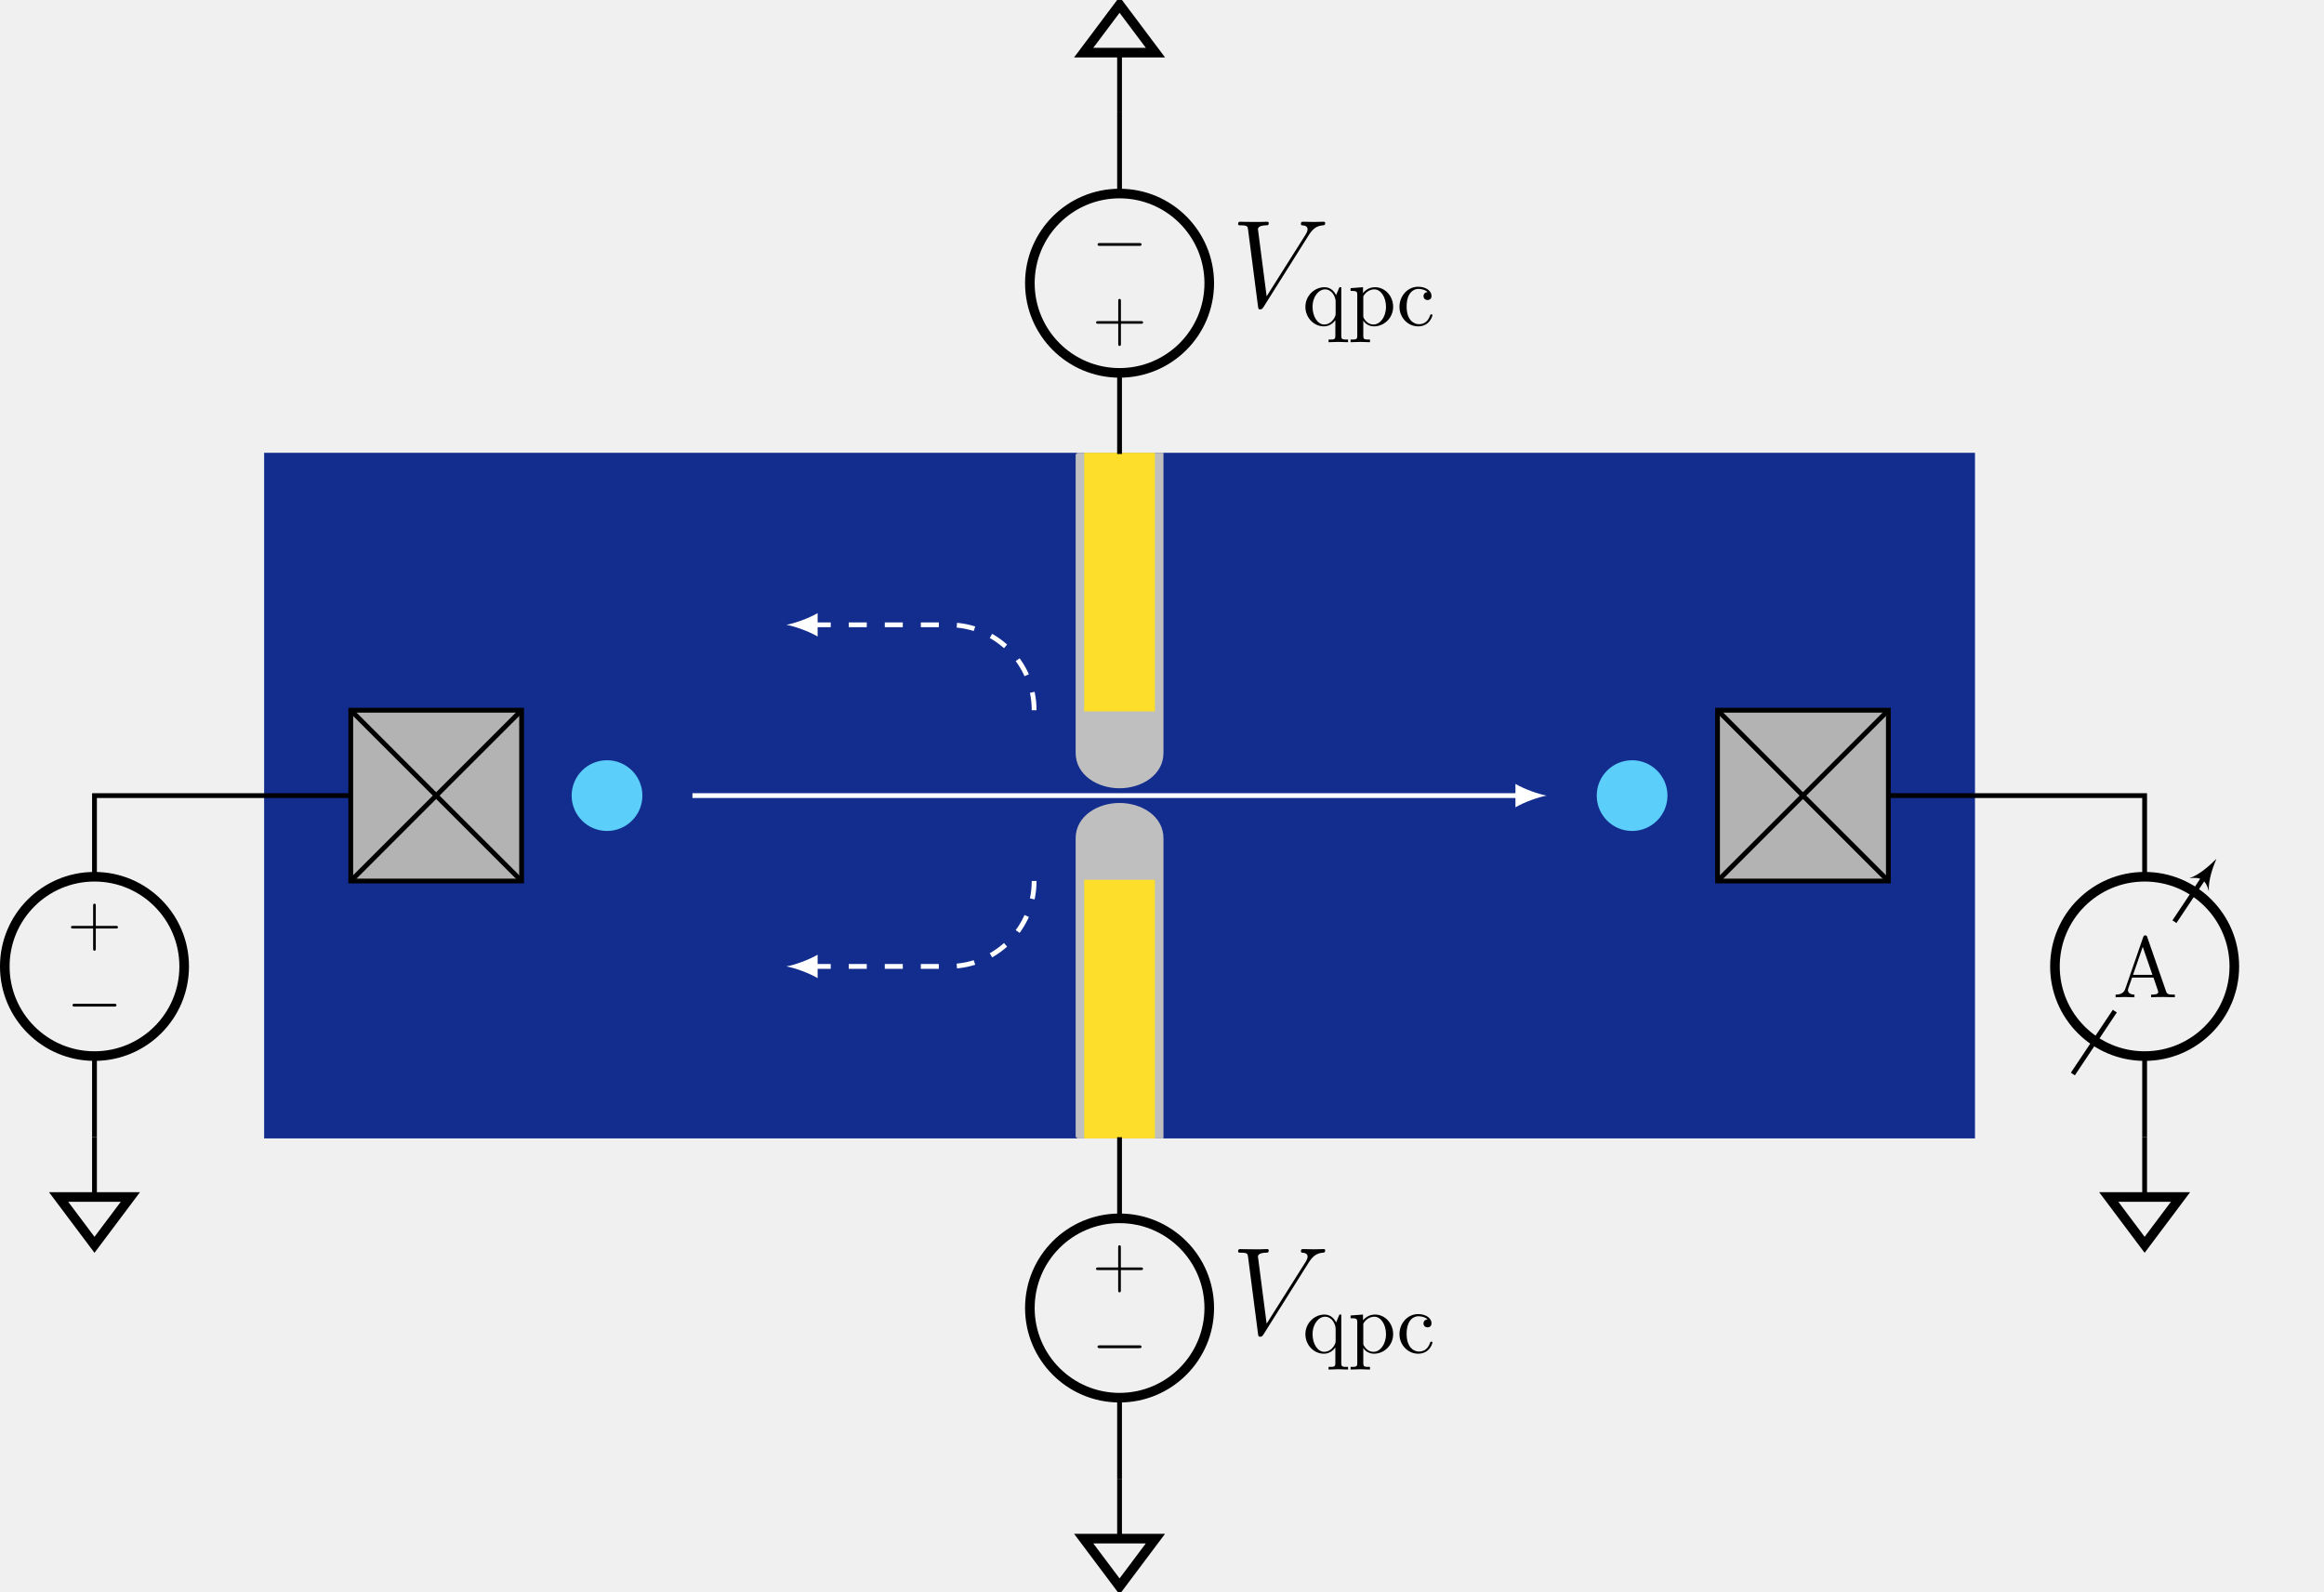
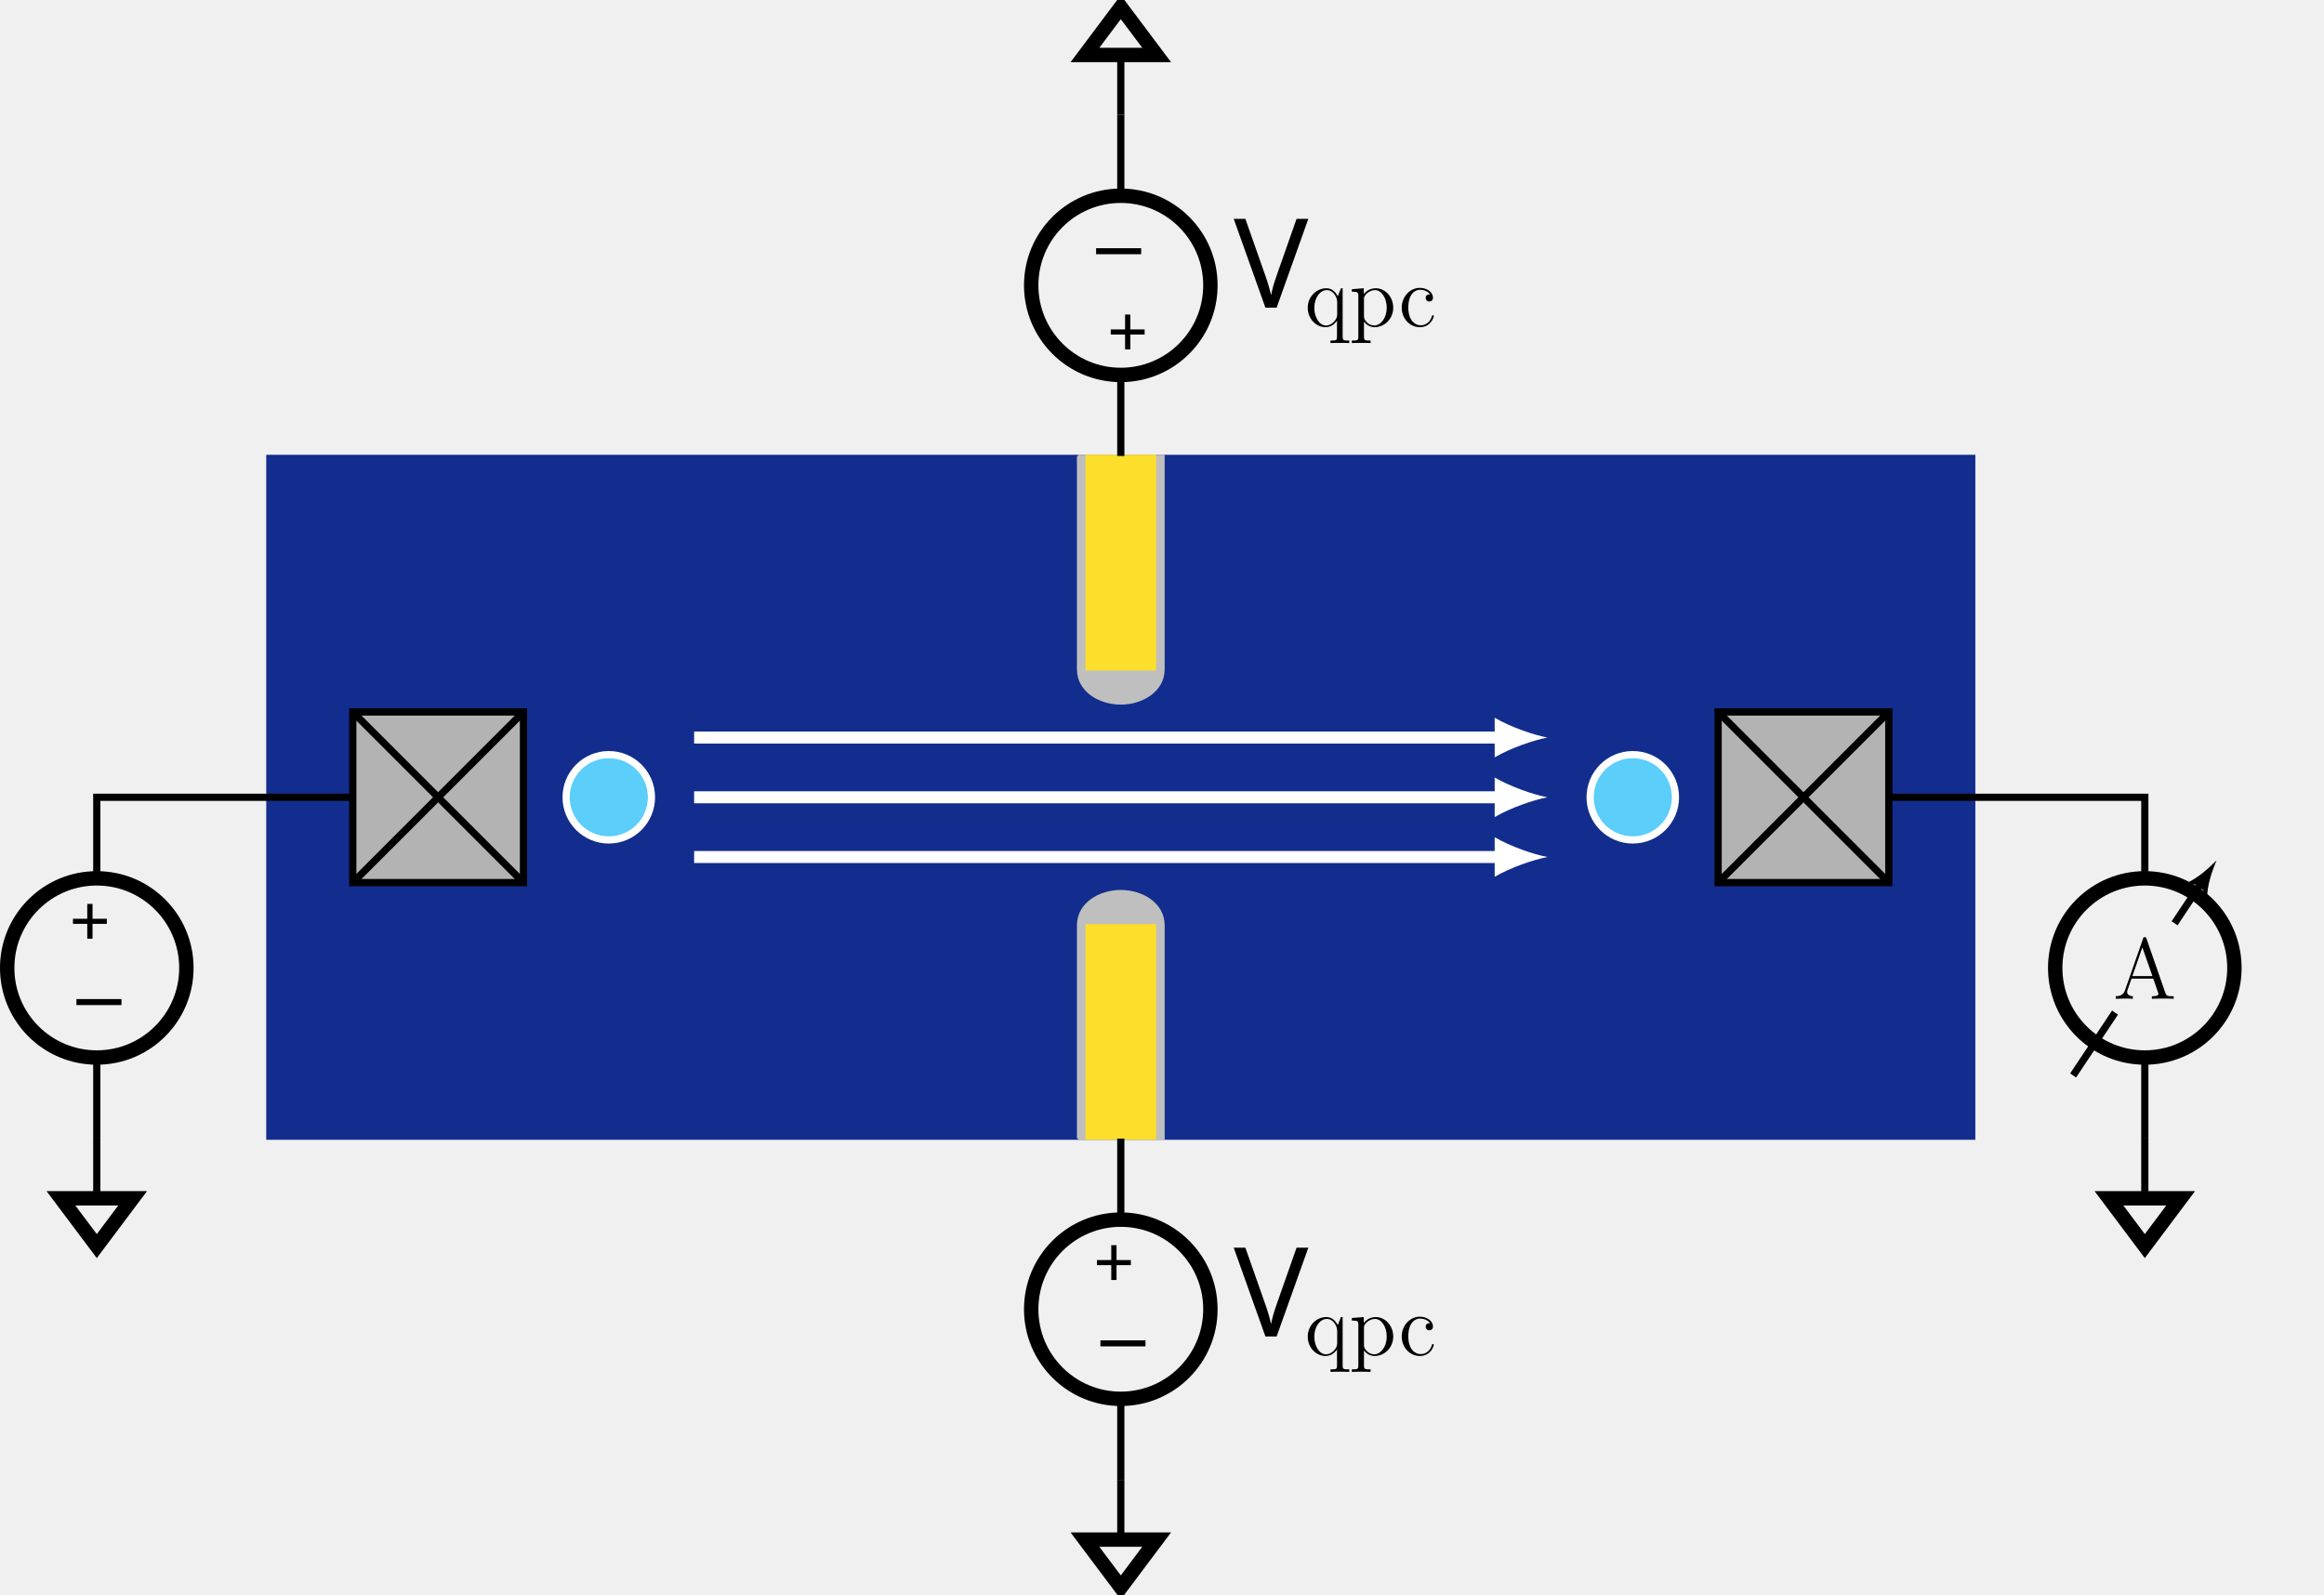
- <svg xmlns="http://www.w3.org/2000/svg" version="1.1" id="svg1" width="514.133" height="352.109" viewBox="0 0 514.133 352.109">
-   <defs id="defs1">
-     <clipPath clipPathUnits="userSpaceOnUse" id="clipPath19">
-       <path d="m 140.316,-58.111 h 59.529 V 1.418 H 140.316 Z m 29.764,38.694 c -4.932,0 -8.929,-3.998 -8.929,-8.929 0,-4.932 3.998,-8.929 8.929,-8.929 4.932,0 8.929,3.998 8.929,8.929 0,4.932 -3.998,8.929 -8.929,8.929 z" transform="translate(2.5000001e-6)" clip-rule="evenodd" id="path19" />
-     </clipPath>
-     <clipPath clipPathUnits="userSpaceOnUse" id="clipPath21">
-       <path d="m 140.316,-58.111 h 59.529 V 1.418 H 140.316 Z m 29.764,38.694 c -4.932,0 -8.929,-3.998 -8.929,-8.929 0,-4.932 3.998,-8.929 8.929,-8.929 4.932,0 8.929,3.998 8.929,8.929 0,4.932 -3.998,8.929 -8.929,8.929 z" transform="matrix(0.5547165,-0.8320898,0.8320898,0.5547165,-89.11548,157.2472)" clip-rule="evenodd" id="path21" />
+ <svg xmlns="http://www.w3.org/2000/svg" version="1.1" id="svg2" xml:space="preserve" width="514.665" height="353.172" viewBox="0 0 514.665 353.172">
+   <defs id="defs6">
+     <clipPath clipPathUnits="userSpaceOnUse" id="clipPath152">
+       <path d="m 140.316,-58.111 h 59.529 V 1.418 H 140.316 Z m 29.764,38.694 c -4.932,0 -8.929,-3.998 -8.929,-8.929 0,-4.932 3.998,-8.929 8.929,-8.929 4.932,0 8.929,3.998 8.929,8.929 0,4.932 -3.998,8.929 -8.929,8.929 z" clip-rule="evenodd" id="path150" />
    </clipPath>
  </defs>
-   <g id="g1">
-     <path id="path1" d="M -141.734,-56.694 V 56.694 H 141.734 V -56.694 Z" style="fill:#122d8d;fill-opacity:1;fill-rule:nonzero;stroke:#122d8d;stroke-width:0.399;stroke-linecap:butt;stroke-linejoin:miter;stroke-miterlimit:10;stroke-dasharray:none;stroke-opacity:1" transform="matrix(1.333333,0,0,-1.333333,247.6773,176.0547)" />
-     <path id="path2" d="M -127.561,-14.173 V 14.173 h 28.347 v -28.347 z" style="fill:#b3b3b3;fill-opacity:1;fill-rule:nonzero;stroke:#000000;stroke-width:0.797;stroke-linecap:butt;stroke-linejoin:miter;stroke-miterlimit:10;stroke-dasharray:none;stroke-opacity:1" transform="matrix(1.333333,0,0,-1.333333,247.6773,176.0547)" />
-     <path id="path3" d="M 127.561,-14.173 V 14.173 h -28.347 v -28.347 z" style="fill:#b3b3b3;fill-opacity:1;fill-rule:nonzero;stroke:#000000;stroke-width:0.797;stroke-linecap:butt;stroke-linejoin:miter;stroke-miterlimit:10;stroke-dasharray:none;stroke-opacity:1" transform="matrix(1.333333,0,0,-1.333333,247.6773,176.0547)" />
-     <path id="path4" d="m -127.561,-14.173 28.347,28.347 m -28.347,-1e-5 28.347,-28.347" style="fill:none;stroke:#000000;stroke-width:0.797;stroke-linecap:butt;stroke-linejoin:miter;stroke-miterlimit:10;stroke-dasharray:none;stroke-opacity:1" transform="matrix(1.333333,0,0,-1.333333,247.6773,176.0547)" />
-     <path id="path5" d="M 127.561,-14.173 99.214,14.173 m 28.347,-1e-5 -28.347,-28.347" style="fill:none;stroke:#000000;stroke-width:0.797;stroke-linecap:butt;stroke-linejoin:miter;stroke-miterlimit:10;stroke-dasharray:none;stroke-opacity:1" transform="matrix(1.333333,0,0,-1.333333,247.6773,176.0547)" />
-     <path id="path6" d="M -7.087,56.694 V 7.087 c 0,-3.551 3.536,-5.669 7.087,-5.669 3.551,0 7.087,2.118 7.087,5.669 V 56.694 H -7.087" style="fill:#bfbfbf;fill-opacity:1;fill-rule:nonzero;stroke:#bfbfbf;stroke-width:0.399;stroke-linecap:butt;stroke-linejoin:miter;stroke-miterlimit:10;stroke-dasharray:none;stroke-opacity:1" transform="matrix(1.333333,0,0,-1.333333,247.6773,176.0547)" />
-     <path id="path7" d="M -7.087,-56.694 V -7.087 c 0,3.551 3.536,5.669 7.087,5.669 3.551,0 7.087,-2.118 7.087,-5.669 V -56.694 H -7.087" style="fill:#bfbfbf;fill-opacity:1;fill-rule:nonzero;stroke:#bfbfbf;stroke-width:0.399;stroke-linecap:butt;stroke-linejoin:miter;stroke-miterlimit:10;stroke-dasharray:none;stroke-opacity:1" transform="matrix(1.333333,0,0,-1.333333,247.6773,176.0547)" />
-     <path id="path8" d="M -5.669,56.694 V 14.173 H 5.669 v 42.52 z" style="fill:#fdde2a;fill-opacity:1;fill-rule:nonzero;stroke:#fdde2a;stroke-width:0.399;stroke-linecap:butt;stroke-linejoin:miter;stroke-miterlimit:10;stroke-dasharray:none;stroke-opacity:1" transform="matrix(1.333333,0,0,-1.333333,247.6773,176.0547)" />
-     <path id="path9" d="M -5.669,-56.694 V -14.173 H 5.669 v -42.52 z" style="fill:#fdde2a;fill-opacity:1;fill-rule:nonzero;stroke:#fdde2a;stroke-width:0.399;stroke-linecap:butt;stroke-linejoin:miter;stroke-miterlimit:10;stroke-dasharray:none;stroke-opacity:1" transform="matrix(1.333333,0,0,-1.333333,247.6773,176.0547)" />
-     <path id="path10" d="m -127.561,0 h -42.52 l 1e-5,-13.465 m 0,-29.764 -1e-5,-13.465" style="fill:none;stroke:#000000;stroke-width:0.797;stroke-linecap:butt;stroke-linejoin:miter;stroke-miterlimit:10;stroke-dasharray:none;stroke-opacity:1" transform="matrix(1.333333,0,0,-1.333333,247.6773,176.0547)" />
-     <path id="path11" d="m -155.199,-28.347 c 0,8.219 -6.663,14.882 -14.882,14.882 -8.219,0 -14.882,-6.663 -14.882,-14.882 0,-8.219 6.663,-14.882 14.882,-14.882 8.219,0 14.882,6.663 14.882,14.882 z" style="fill:none;stroke:#000000;stroke-width:1.594;stroke-linecap:butt;stroke-linejoin:miter;stroke-miterlimit:10;stroke-dasharray:none;stroke-opacity:1" transform="matrix(1.333333,0,0,-1.333333,247.6773,176.0547)" />
-     <path id="path12" d="m 7.875,-2.754 c 0.211,0 0.422,0 0.422,-0.234 0,-0.234 -0.211,-0.234 -0.422,-0.234 h -6.469 c -0.199,0 -0.41,0 -0.41,0.234 0,0.234 0.211,0.234 0.41,0.234 z m 0,0" style="fill:#000000;fill-opacity:1;fill-rule:nonzero;stroke:none" aria-label="−" transform="matrix(1.333333,0,0,1.333333,14.70667,226.4107)" />
-     <path id="path13" d="m 4.769,-2.765 h 3.305 c 0.164,0 0.375,0 0.375,-0.211 0,-0.223 -0.199,-0.223 -0.375,-0.223 H 4.769 v -3.305 c 0,-0.164 0,-0.387 -0.211,-0.387 -0.234,0 -0.234,0.211 -0.234,0.387 v 3.305 H 1.031 c -0.176,0 -0.387,0 -0.387,0.211 0,0.223 0.199,0.223 0.387,0.223 h 3.293 v 3.305 c 0,0.164 0,0.387 0.223,0.387 0.223,0 0.223,-0.211 0.223,-0.387 z m 0,0" style="fill:#000000;fill-opacity:1;fill-rule:nonzero;stroke:none" aria-label="+" transform="matrix(1.333333,0,0,1.333333,14.836,209.148)" />
-     <path id="path14" d="m -170.081,-56.694 v -9.921" style="fill:none;stroke:#000000;stroke-width:0.797;stroke-linecap:butt;stroke-linejoin:miter;stroke-miterlimit:10;stroke-dasharray:none;stroke-opacity:1" transform="matrix(1.333333,0,0,-1.333333,247.6773,176.0547)" />
-     <path id="path15" d="m -176.034,-66.615 h 11.906 l -5.953,-7.937 z" style="fill:none;stroke:#000000;stroke-width:1.594;stroke-linecap:butt;stroke-linejoin:miter;stroke-miterlimit:10;stroke-dasharray:none;stroke-opacity:1" transform="matrix(1.333333,0,0,-1.333333,247.6773,176.0547)" />
-     <path id="path16" d="m 127.561,0 h 42.52 l -1e-5,-13.465 m 0,-29.764 1e-5,-13.465" style="fill:none;stroke:#000000;stroke-width:0.797;stroke-linecap:butt;stroke-linejoin:miter;stroke-miterlimit:10;stroke-dasharray:none;stroke-opacity:1" transform="matrix(1.333333,0,0,-1.333333,247.6773,176.0547)" />
-     <path id="path17" d="m 184.963,-28.347 c 0,8.219 -6.663,14.882 -14.882,14.882 -8.219,0 -14.882,-6.663 -14.882,-14.882 0,-8.219 6.663,-14.882 14.882,-14.882 8.219,0 14.882,6.663 14.882,14.882 z" style="fill:none;stroke:#000000;stroke-width:1.594;stroke-linecap:butt;stroke-linejoin:miter;stroke-miterlimit:10;stroke-dasharray:none;stroke-opacity:1" transform="matrix(1.333333,0,0,-1.333333,247.6773,176.0547)" />
-     <path id="path18" d="m 158.175,-46.205 22.087,33.131" style="fill:none;stroke:#000000;stroke-width:0.797;stroke-linecap:butt;stroke-linejoin:miter;stroke-miterlimit:10;stroke-dasharray:none;stroke-opacity:1" transform="matrix(1.333333,0,0,-1.333333,247.6773,176.0547)" clip-path="url(#clipPath19)" />
-     <path id="path20" d="m 3.108,0 c -1.295,0.259 -3.626,0.777 -5.181,1.943 1.295,-1.425 1.295,-2.461 0,-3.885 C -0.518,-0.777 1.813,-0.259 3.108,0 Z" style="fill:#000000;fill-opacity:1;fill-rule:evenodd;stroke:none" transform="matrix(0.73956,-1.10936,-1.10936,-0.73956,488.0273,193.4872)" clip-path="url(#clipPath21)" />
-     <text id="text21" xml:space="preserve" transform="matrix(1.333333,0,0,1.333333,467.428,220.6787)">
-       <tspan id="tspan21" style="font-variant:normal;font-weight:normal;font-size:14.346px;font-family:'Latin Modern Roman';writing-mode:lr-tb;fill:#000000;fill-opacity:1;fill-rule:nonzero;stroke:none" x="0" y="0">A</tspan>
-     </text>
-     <path id="path22" d="m 170.081,-56.694 v -9.921" style="fill:none;stroke:#000000;stroke-width:0.797;stroke-linecap:butt;stroke-linejoin:miter;stroke-miterlimit:10;stroke-dasharray:none;stroke-opacity:1" transform="matrix(1.333333,0,0,-1.333333,247.6773,176.0547)" />
-     <path id="path23" d="m 164.128,-66.615 h 11.906 l -5.953,-7.937 z" style="fill:none;stroke:#000000;stroke-width:1.594;stroke-linecap:butt;stroke-linejoin:miter;stroke-miterlimit:10;stroke-dasharray:none;stroke-opacity:1" transform="matrix(1.333333,0,0,-1.333333,247.6773,176.0547)" />
-     <path id="path24" d="M -70.867,0 H 66.205" style="fill:none;stroke:#ffffff;stroke-width:0.797;stroke-linecap:butt;stroke-linejoin:miter;stroke-miterlimit:10;stroke-dasharray:none;stroke-opacity:1" transform="matrix(1.333333,0,0,-1.333333,247.6773,176.0547)" />
-     <path id="path25" d="M 4.662,0 C 3.281,0.259 1.036,1.036 -0.518,1.943 V -1.943 C 1.036,-1.036 3.281,-0.259 4.662,0" style="fill:#ffffff;fill-opacity:1;fill-rule:nonzero;stroke:none" transform="matrix(1.333333,0,0,-1.333333,335.95,176.0547)" />
-     <path id="path26" d="m -79.371,0 c 0,3.131 -2.538,5.669 -5.669,5.669 -3.131,0 -5.669,-2.538 -5.669,-5.669 0,-3.131 2.538,-5.669 5.669,-5.669 3.131,0 5.669,2.538 5.669,5.669 z" style="fill:#5bcefa;fill-opacity:1;fill-rule:nonzero;stroke:#5bcefa;stroke-width:0.399;stroke-linecap:butt;stroke-linejoin:miter;stroke-miterlimit:10;stroke-dasharray:none;stroke-opacity:1" transform="matrix(1.333333,0,0,-1.333333,247.6773,176.0547)" />
-     <path id="path27" d="m 90.71,0 c 0,3.131 -2.538,5.669 -5.669,5.669 -3.131,0 -5.669,-2.538 -5.669,-5.669 0,-3.131 2.538,-5.669 5.669,-5.669 3.131,0 5.669,2.538 5.669,5.669 z" style="fill:#5bcefa;fill-opacity:1;fill-rule:nonzero;stroke:#5bcefa;stroke-width:0.399;stroke-linecap:butt;stroke-linejoin:miter;stroke-miterlimit:10;stroke-dasharray:none;stroke-opacity:1" transform="matrix(1.333333,0,0,-1.333333,247.6773,176.0547)" />
-     <path id="path28" d="m -14.173,14.173 c 0,7.848 -6.325,14.173 -14.173,14.173 H -50.614" style="fill:none;stroke:#ffffff;stroke-width:0.797;stroke-linecap:butt;stroke-linejoin:miter;stroke-miterlimit:10;stroke-dasharray:2.989, 2.989;stroke-dashoffset:0;stroke-opacity:1" transform="matrix(1.333333,0,0,-1.333333,247.6773,176.0547)" />
-     <path id="path29" d="M 4.662,0 C 3.281,0.259 1.036,1.036 -0.518,1.943 V -1.943 C 1.036,-1.036 3.281,-0.259 4.662,0" style="fill:#ffffff;fill-opacity:1;fill-rule:nonzero;stroke:none" transform="matrix(-1.333333,0,0,1.333333,180.1924,138.2589)" />
-     <path id="path30" d="m -14.173,-14.173 c 0,-7.848 -6.325,-14.173 -14.173,-14.173 H -50.614" style="fill:none;stroke:#ffffff;stroke-width:0.797;stroke-linecap:butt;stroke-linejoin:miter;stroke-miterlimit:10;stroke-dasharray:2.989, 2.989;stroke-dashoffset:0;stroke-opacity:1" transform="matrix(1.333333,0,0,-1.333333,247.6773,176.0547)" />
-     <path id="path31" d="M 4.662,0 C 3.281,0.259 1.036,1.036 -0.518,1.943 V -1.943 C 1.036,-1.036 3.281,-0.259 4.662,0" style="fill:#ffffff;fill-opacity:1;fill-rule:nonzero;stroke:none" transform="matrix(-1.333333,0,0,1.333333,180.1924,213.8504)" />
-     <path id="path32" d="m 0,56.694 v 13.465 m 0,29.764 v 13.465" style="fill:none;stroke:#000000;stroke-width:0.797;stroke-linecap:butt;stroke-linejoin:miter;stroke-miterlimit:10;stroke-dasharray:none;stroke-opacity:1" transform="matrix(1.333333,0,0,-1.333333,247.6773,176.0547)" />
-     <path id="path33" d="m 12.785,-11.812 c 0.703,-1.125 1.348,-1.617 2.402,-1.699 0.199,-0.023 0.375,-0.023 0.375,-0.387 0,-0.094 -0.047,-0.211 -0.234,-0.211 -0.375,0 -1.254,0.035 -1.629,0.035 -0.598,0 -1.219,-0.035 -1.805,-0.035 -0.164,0 -0.363,0 -0.363,0.387 0,0.188 0.188,0.211 0.27,0.211 0.762,0.059 0.844,0.434 0.844,0.68 0,0.316 -0.293,0.785 -0.305,0.809 L 5.847,-1.734 4.406,-12.867 c 0,-0.598 1.066,-0.645 1.301,-0.645 0.305,0 0.492,0 0.492,-0.387 0,-0.211 -0.223,-0.211 -0.293,-0.211 -0.352,0 -0.762,0.035 -1.113,0.035 H 3.632 c -1.5,0 -2.121,-0.035 -2.145,-0.035 -0.129,0 -0.375,0 -0.375,0.375 0,0.223 0.152,0.223 0.48,0.223 1.055,0 1.113,0.188 1.172,0.703 l 1.652,12.75 c 0.07,0.434 0.07,0.492 0.352,0.492 0.246,0 0.352,-0.059 0.562,-0.387 z m 0,0" style="fill:#000000;fill-opacity:1;fill-rule:nonzero;stroke:none" aria-label="V" transform="matrix(1.333333,0,0,1.333333,272.4187,67.87867)" />
-     <text id="text33" xml:space="preserve" transform="matrix(1.333333,0,0,1.333333,288.1453,72.012)">
-       <tspan id="tspan33" style="font-variant:normal;font-weight:normal;font-size:14.346px;font-family:'Latin Modern Roman';writing-mode:lr-tb;fill:#000000;fill-opacity:1;fill-rule:nonzero;stroke:none" x="0" y="0">qp</tspan>
-     </text>
-     <text id="text34" xml:space="preserve" transform="matrix(1.333333,0,0,1.333333,308.9569,72.012)">
-       <tspan id="tspan34" style="font-variant:normal;font-weight:normal;font-size:14.346px;font-family:'Latin Modern Roman';writing-mode:lr-tb;fill:#000000;fill-opacity:1;fill-rule:nonzero;stroke:none" x="0" y="0">c</tspan>
-     </text>
-     <path id="path34" d="m -14.882,85.04 c 0,-8.219 6.663,-14.882 14.882,-14.882 8.219,0 14.882,6.663 14.882,14.882 0,8.219 -6.663,14.882 -14.882,14.882 -8.219,0 -14.882,-6.663 -14.882,-14.882 z" style="fill:none;stroke:#000000;stroke-width:1.594;stroke-linecap:butt;stroke-linejoin:miter;stroke-miterlimit:10;stroke-dasharray:none;stroke-opacity:1" transform="matrix(1.333333,0,0,-1.333333,247.6773,176.0547)" />
-     <path id="path35" d="m 7.876,-2.755 c 0.211,0 0.422,0 0.422,-0.234 0,-0.234 -0.211,-0.234 -0.422,-0.234 H 1.407 c -0.199,0 -0.41,0 -0.41,0.234 0,0.234 0.211,0.234 0.41,0.234 z m 0,0" style="fill:#000000;fill-opacity:1;fill-rule:nonzero;stroke:none" aria-label="−" transform="matrix(-1.333333,0,0,-1.333333,253.876,50.108)" />
-     <path id="path36" d="m 4.77,-2.766 h 3.305 c 0.164,0 0.375,0 0.375,-0.211 0,-0.223 -0.199,-0.223 -0.375,-0.223 H 4.77 v -3.305 c 0,-0.164 0,-0.387 -0.211,-0.387 -0.234,0 -0.234,0.211 -0.234,0.387 v 3.305 H 1.032 c -0.176,0 -0.387,0 -0.387,0.211 0,0.223 0.199,0.223 0.387,0.223 h 3.293 v 3.305 c 0,0.164 0,0.387 0.223,0.387 0.223,0 0.223,-0.211 0.223,-0.387 z m 0,0" style="fill:#000000;fill-opacity:1;fill-rule:nonzero;stroke:none" aria-label="+" transform="matrix(-1.333333,0,0,-1.333333,253.7467,67.37067)" />
-     <path id="path37" d="m 0,113.387 v 9.921" style="fill:none;stroke:#000000;stroke-width:0.797;stroke-linecap:butt;stroke-linejoin:miter;stroke-miterlimit:10;stroke-dasharray:none;stroke-opacity:1" transform="matrix(1.333333,0,0,-1.333333,247.6773,176.0547)" />
-     <path id="path38" d="M 5.953,123.309 H -5.953 L 0,131.246 Z" style="fill:none;stroke:#000000;stroke-width:1.594;stroke-linecap:butt;stroke-linejoin:miter;stroke-miterlimit:10;stroke-dasharray:none;stroke-opacity:1" transform="matrix(1.333333,0,0,-1.333333,247.6773,176.0547)" />
-     <path id="path39" d="m 0,-56.694 v -13.465 m 0,-29.764 v -13.465" style="fill:none;stroke:#000000;stroke-width:0.797;stroke-linecap:butt;stroke-linejoin:miter;stroke-miterlimit:10;stroke-dasharray:none;stroke-opacity:1" transform="matrix(1.333333,0,0,-1.333333,247.6773,176.0547)" />
-     <path id="path40" d="m 12.785,-11.811 c 0.703,-1.125 1.348,-1.617 2.402,-1.699 0.199,-0.023 0.375,-0.023 0.375,-0.387 0,-0.094 -0.047,-0.211 -0.234,-0.211 -0.375,0 -1.254,0.035 -1.629,0.035 -0.598,0 -1.219,-0.035 -1.805,-0.035 -0.164,0 -0.363,0 -0.363,0.387 0,0.188 0.188,0.211 0.27,0.211 0.762,0.059 0.844,0.434 0.844,0.68 0,0.316 -0.293,0.785 -0.305,0.809 L 5.847,-1.733 4.406,-12.866 c 0,-0.598 1.066,-0.645 1.301,-0.645 0.305,0 0.492,0 0.492,-0.387 0,-0.211 -0.223,-0.211 -0.293,-0.211 -0.352,0 -0.762,0.035 -1.113,0.035 H 3.632 c -1.5,0 -2.121,-0.035 -2.145,-0.035 -0.129,0 -0.375,0 -0.375,0.375 0,0.223 0.152,0.223 0.48,0.223 1.055,0 1.113,0.188 1.172,0.703 l 1.652,12.75 c 0.07,0.434 0.07,0.492 0.352,0.492 0.246,0 0.352,-0.059 0.562,-0.387 z m 0,0" style="fill:#000000;fill-opacity:1;fill-rule:nonzero;stroke:none" aria-label="V" transform="matrix(1.333333,0,0,1.333333,272.4187,295.2133)" />
-     <text id="text40" xml:space="preserve" transform="matrix(1.333333,0,0,1.333333,288.1453,299.3453)">
-       <tspan id="tspan40" style="font-variant:normal;font-weight:normal;font-size:14.346px;font-family:'Latin Modern Roman';writing-mode:lr-tb;fill:#000000;fill-opacity:1;fill-rule:nonzero;stroke:none" x="0" y="0">qp</tspan>
-     </text>
-     <text id="text41" xml:space="preserve" transform="matrix(1.333333,0,0,1.333333,308.9569,299.3453)">
-       <tspan id="tspan41" style="font-variant:normal;font-weight:normal;font-size:14.346px;font-family:'Latin Modern Roman';writing-mode:lr-tb;fill:#000000;fill-opacity:1;fill-rule:nonzero;stroke:none" x="0" y="0">c</tspan>
-     </text>
-     <path id="path41" d="m 14.882,-85.04 c 0,8.219 -6.663,14.882 -14.882,14.882 -8.219,0 -14.882,-6.663 -14.882,-14.882 0,-8.219 6.663,-14.882 14.882,-14.882 8.219,0 14.882,6.663 14.882,14.882 z" style="fill:none;stroke:#000000;stroke-width:1.594;stroke-linecap:butt;stroke-linejoin:miter;stroke-miterlimit:10;stroke-dasharray:none;stroke-opacity:1" transform="matrix(1.333333,0,0,-1.333333,247.6773,176.0547)" />
-     <path id="path42" d="m 7.874,-2.755 c 0.211,0 0.422,0 0.422,-0.234 0,-0.234 -0.211,-0.234 -0.422,-0.234 h -6.469 c -0.199,0 -0.41,0 -0.41,0.234 0,0.234 0.211,0.234 0.41,0.234 z m 0,0" style="fill:#000000;fill-opacity:1;fill-rule:nonzero;stroke:none" aria-label="−" transform="matrix(1.333333,0,0,1.333333,241.4773,302.0013)" />
-     <path id="path43" d="m 4.769,-2.766 h 3.305 c 0.164,0 0.375,0 0.375,-0.211 0,-0.223 -0.199,-0.223 -0.375,-0.223 H 4.769 v -3.305 c 0,-0.164 0,-0.387 -0.211,-0.387 -0.234,0 -0.234,0.211 -0.234,0.387 v 3.305 H 1.03 c -0.176,0 -0.387,0 -0.387,0.211 0,0.223 0.199,0.223 0.387,0.223 h 3.293 v 3.305 c 0,0.164 0,0.387 0.223,0.387 0.223,0 0.223,-0.211 0.223,-0.387 z m 0,0" style="fill:#000000;fill-opacity:1;fill-rule:nonzero;stroke:none" aria-label="+" transform="matrix(1.333333,0,0,1.333333,241.6067,284.7387)" />
-     <path id="path44" d="m 0,-113.387 v -9.921" style="fill:none;stroke:#000000;stroke-width:0.797;stroke-linecap:butt;stroke-linejoin:miter;stroke-miterlimit:10;stroke-dasharray:none;stroke-opacity:1" transform="matrix(1.333333,0,0,-1.333333,247.6773,176.0547)" />
-     <path id="path45" d="M -5.953,-123.309 H 5.953 L 0,-131.246 Z" style="fill:none;stroke:#000000;stroke-width:1.594;stroke-linecap:butt;stroke-linejoin:miter;stroke-miterlimit:10;stroke-dasharray:none;stroke-opacity:1" transform="matrix(1.333333,0,0,-1.333333,247.6773,176.0547)" />
+   <g id="g8" transform="matrix(1.333333,0,0,-1.333333,0,353.172)">
+     <g id="g10" transform="translate(186.156,132.44)">
+       <g id="g12">
+         <g id="g14">
+           <g id="g16">
+             <path d="M -141.734,-56.694 V 56.694 H 141.734 V -56.694 Z" style="fill:#122d8d;fill-opacity:1;fill-rule:nonzero;stroke:#122d8d;stroke-width:0.399;stroke-linecap:butt;stroke-linejoin:miter;stroke-miterlimit:10;stroke-dasharray:none;stroke-opacity:1" id="path18" />
+           </g>
+           <g id="g20">
+             <path d="M -127.561,-14.173 V 14.173 h 28.347 v -28.347 z" style="fill:#b3b3b3;fill-opacity:1;fill-rule:nonzero;stroke:#000000;stroke-width:1.196;stroke-linecap:butt;stroke-linejoin:miter;stroke-miterlimit:10;stroke-dasharray:none;stroke-opacity:1" id="path22" />
+           </g>
+           <g id="g24">
+             <path d="M 127.561,-14.173 V 14.173 h -28.347 v -28.347 z" style="fill:#b3b3b3;fill-opacity:1;fill-rule:nonzero;stroke:#000000;stroke-width:1.196;stroke-linecap:butt;stroke-linejoin:miter;stroke-miterlimit:10;stroke-dasharray:none;stroke-opacity:1" id="path26" />
+           </g>
+           <g id="g28">
+             <path d="m -127.561,-14.173 28.347,28.347 m -28.347,-1e-5 28.347,-28.347" style="fill:none;stroke:#000000;stroke-width:1.196;stroke-linecap:butt;stroke-linejoin:miter;stroke-miterlimit:10;stroke-dasharray:none;stroke-opacity:1" id="path30" />
+           </g>
+           <g id="g32">
+             <path d="M 127.561,-14.173 99.214,14.173 m 28.347,-1e-5 -28.347,-28.347" style="fill:none;stroke:#000000;stroke-width:1.196;stroke-linecap:butt;stroke-linejoin:miter;stroke-miterlimit:10;stroke-dasharray:none;stroke-opacity:1" id="path34" />
+           </g>
+           <g id="g36">
+             <path d="m -7.087,56.694 v -35.434 c 0,-3.551 3.536,-5.669 7.087,-5.669 3.551,0 7.087,2.118 7.087,5.669 v 35.434 H -7.087" style="fill:#bfbfbf;fill-opacity:1;fill-rule:nonzero;stroke:#bfbfbf;stroke-width:0.399;stroke-linecap:butt;stroke-linejoin:miter;stroke-miterlimit:10;stroke-dasharray:none;stroke-opacity:1" id="path38" />
+           </g>
+           <g id="g40">
+             <path d="m -7.087,-56.694 v 35.434 c 0,3.551 3.536,5.669 7.087,5.669 3.551,0 7.087,-2.118 7.087,-5.669 v -35.434 H -7.087" style="fill:#bfbfbf;fill-opacity:1;fill-rule:nonzero;stroke:#bfbfbf;stroke-width:0.399;stroke-linecap:butt;stroke-linejoin:miter;stroke-miterlimit:10;stroke-dasharray:none;stroke-opacity:1" id="path42" />
+           </g>
+           <g id="g44">
+             <path d="M -5.669,56.694 V 21.26 H 5.669 v 35.434 z" style="fill:#fdde2a;fill-opacity:1;fill-rule:nonzero;stroke:#fdde2a;stroke-width:0.399;stroke-linecap:butt;stroke-linejoin:miter;stroke-miterlimit:10;stroke-dasharray:none;stroke-opacity:1" id="path46" />
+           </g>
+           <g id="g48">
+             <path d="m -5.669,-56.694 v 35.434 H 5.669 v -35.434 z" style="fill:#fdde2a;fill-opacity:1;fill-rule:nonzero;stroke:#fdde2a;stroke-width:0.399;stroke-linecap:butt;stroke-linejoin:miter;stroke-miterlimit:10;stroke-dasharray:none;stroke-opacity:1" id="path50" />
+           </g>
+           <g id="g52">
+             <path d="m -127.561,0 h -42.52 l 1e-5,-13.465 m 0,-29.764 -1e-5,-13.465" style="fill:none;stroke:#000000;stroke-width:1.196;stroke-linecap:butt;stroke-linejoin:miter;stroke-miterlimit:10;stroke-dasharray:none;stroke-opacity:1" id="path54" />
+             <g id="g56" />
+             <g id="g58" />
+             <g id="g60">
+               <path d="m -155.199,-28.347 c 0,8.219 -6.663,14.882 -14.882,14.882 -8.219,0 -14.882,-6.663 -14.882,-14.882 0,-8.219 6.663,-14.882 14.882,-14.882 8.219,0 14.882,6.663 14.882,14.882 z" style="fill:none;stroke:#000000;stroke-width:2.391;stroke-linecap:butt;stroke-linejoin:miter;stroke-miterlimit:10;stroke-dasharray:none;stroke-opacity:1" id="path62" />
+               <g id="g64" transform="translate(-174.728,-37.768)">
+                 <g id="g66" transform="translate(-11.428,-94.672)">
+                   <text transform="matrix(1,0,0,-1,11.428,94.672)" style="font-variant:normal;font-weight:normal;font-size:11.955px;font-family:CMSY10;-inkscape-font-specification:CMSY10;writing-mode:lr-tb;fill:#000000;fill-opacity:1;fill-rule:nonzero;stroke:none" id="text70">
+                     <tspan x="0" y="0" id="tspan68">−</tspan>
+                   </text>
+                   <g id="g72" transform="translate(11.428,94.672)" />
+                 </g>
+                 <g id="g74" transform="translate(174.728,37.768)" />
+               </g>
+               <g id="g76" transform="translate(-174.631,-24.82)">
+                 <g id="g78" transform="translate(-11.525,-107.62)">
+                   <text transform="matrix(1,0,0,-1,11.525,107.62)" style="font-variant:normal;font-weight:normal;font-size:11.955px;font-family:CMR12;-inkscape-font-specification:CMR12;writing-mode:lr-tb;fill:#000000;fill-opacity:1;fill-rule:nonzero;stroke:none" id="text82">
+                     <tspan x="0" y="0" id="tspan80">+</tspan>
+                   </text>
+                   <g id="g84" transform="translate(11.525,107.62)" />
+                 </g>
+                 <g id="g86" transform="translate(174.631,24.82)" />
+               </g>
+               <g id="g88" transform="rotate(-90,-99.213,70.866)">
+                 <g id="g90" />
+                 <g id="g92" transform="translate(170.079,28.347)" />
+               </g>
+             </g>
+             <g id="g94" />
+             <g id="g96" />
+             <g id="g98" />
+             <g id="g100" />
+             <g id="g102" />
+             <g id="g104" />
+             <g id="g106" />
+             <g id="g108" />
+             <g id="g110" />
+             <g id="g112" />
+             <g id="g114" />
+             <g id="g116">
+               <g id="g118" transform="translate(-170.079,-56.693)">
+                 <g id="g120" />
+                 <g id="g122" transform="translate(170.079,56.693)" />
+               </g>
+               <g id="g124">
+                 <g id="g126">
+                   <path d="m -170.081,-56.694 v -9.921" style="fill:none;stroke:#000000;stroke-width:1.196;stroke-linecap:butt;stroke-linejoin:miter;stroke-miterlimit:10;stroke-dasharray:none;stroke-opacity:1" id="path128" />
+                   <path d="m -176.034,-66.615 h 11.906 l -5.953,-7.937 z" style="fill:none;stroke:#000000;stroke-width:2.391;stroke-linecap:butt;stroke-linejoin:miter;stroke-miterlimit:10;stroke-dasharray:none;stroke-opacity:1" id="path130" />
+                 </g>
+               </g>
+             </g>
+           </g>
+           <g id="g132">
+             <path d="m 127.561,0 h 42.52 l -1e-5,-13.465 m 0,-29.764 1e-5,-13.465" style="fill:none;stroke:#000000;stroke-width:1.196;stroke-linecap:butt;stroke-linejoin:miter;stroke-miterlimit:10;stroke-dasharray:none;stroke-opacity:1" id="path134" />
+             <g id="g136" />
+             <g id="g138" />
+             <g id="g140">
+               <path d="m 184.963,-28.347 c 0,8.219 -6.663,14.882 -14.882,14.882 -8.219,0 -14.882,-6.663 -14.882,-14.882 0,-8.219 6.663,-14.882 14.882,-14.882 8.219,0 14.882,6.663 14.882,14.882 z" style="fill:none;stroke:#000000;stroke-width:2.391;stroke-linecap:butt;stroke-linejoin:miter;stroke-miterlimit:10;stroke-dasharray:none;stroke-opacity:1" id="path142" />
+               <g id="g144">
+                 <g id="g146">
+                   <g id="g148" clip-path="url(#clipPath152)">
+                     <path d="M 158.175,-46.205 179.865,-13.671" style="fill:none;stroke:#000000;stroke-width:1.196;stroke-linecap:butt;stroke-linejoin:miter;stroke-miterlimit:10;stroke-dasharray:none;stroke-opacity:1" id="path154" />
+                     <g id="g156" transform="matrix(0.55467,0.83202,-0.83202,0.55467,179.8646,-13.67131)">
+                       <g id="g158">
+                         <path d="m 3.826,0 c -1.594,0.319 -4.463,0.956 -6.376,2.391 1.594,-1.753 1.594,-3.029 0,-4.782 C -0.638,-0.956 2.232,-0.319 3.826,0 Z" style="fill:#000000;fill-opacity:1;fill-rule:evenodd;stroke:none" id="path160" />
+                       </g>
+                     </g>
+                   </g>
+                 </g>
+                 <g id="g162" transform="translate(164.814,-33.469)">
+                   <g id="g164" transform="translate(-350.97,-98.971)">
+                     <text transform="matrix(1,0,0,-1,350.97,98.971)" style="font-variant:normal;font-weight:normal;font-size:14.346px;font-family:LMRoman12;-inkscape-font-specification:LMRoman12-Regular;writing-mode:lr-tb;fill:#000000;fill-opacity:1;fill-rule:nonzero;stroke:none" id="text168">
+                       <tspan x="0" y="0" id="tspan166">A</tspan>
+                     </text>
+                     <g id="g170" transform="translate(350.97,98.971)" />
+                   </g>
+                   <g id="g172" transform="translate(-164.814,33.469)" />
+                 </g>
+               </g>
+               <g id="g174" transform="rotate(-90,70.866,-99.213)">
+                 <g id="g176" />
+                 <g id="g178" transform="translate(-170.079,28.347)" />
+               </g>
+             </g>
+             <g id="g180" />
+             <g id="g182" />
+             <g id="g184">
+               <g id="g186" transform="translate(170.079,-56.693)">
+                 <g id="g188" />
+                 <g id="g190" transform="translate(-170.079,56.693)" />
+               </g>
+               <g id="g192">
+                 <g id="g194">
+                   <path d="m 170.081,-56.694 v -9.921" style="fill:none;stroke:#000000;stroke-width:1.196;stroke-linecap:butt;stroke-linejoin:miter;stroke-miterlimit:10;stroke-dasharray:none;stroke-opacity:1" id="path196" />
+                   <path d="m 164.128,-66.615 h 11.906 l -5.953,-7.937 z" style="fill:none;stroke:#000000;stroke-width:2.391;stroke-linecap:butt;stroke-linejoin:miter;stroke-miterlimit:10;stroke-dasharray:none;stroke-opacity:1" id="path198" />
+                 </g>
+               </g>
+             </g>
+           </g>
+           <g id="g200">
+             <path d="M -70.867,9.922 H 62.976" style="fill:none;stroke:#ffffff;stroke-width:1.993;stroke-linecap:butt;stroke-linejoin:miter;stroke-miterlimit:10;stroke-dasharray:none;stroke-opacity:1" id="path202" />
+             <g id="g204" transform="translate(62.97647,9.92155)">
+               <g id="g206">
+                 <path d="M 7.891,0 C 5.553,0.438 1.753,1.753 -0.877,3.288 V -3.288 C 1.753,-1.753 5.553,-0.438 7.891,0" style="fill:#ffffff;fill-opacity:1;fill-rule:nonzero;stroke:none" id="path208" />
+               </g>
+             </g>
+           </g>
+           <g id="g210">
+             <path d="M -70.867,-9.922 H 62.976" style="fill:none;stroke:#ffffff;stroke-width:1.993;stroke-linecap:butt;stroke-linejoin:miter;stroke-miterlimit:10;stroke-dasharray:none;stroke-opacity:1" id="path212" />
+             <g id="g214" transform="translate(62.97647,-9.92155)">
+               <g id="g216">
+                 <path d="M 7.891,0 C 5.553,0.438 1.753,1.753 -0.877,3.288 V -3.288 C 1.753,-1.753 5.553,-0.438 7.891,0" style="fill:#ffffff;fill-opacity:1;fill-rule:nonzero;stroke:none" id="path218" />
+               </g>
+             </g>
+           </g>
+           <g id="g220">
+             <path d="M -70.867,0 H 62.976" style="fill:none;stroke:#ffffff;stroke-width:1.993;stroke-linecap:butt;stroke-linejoin:miter;stroke-miterlimit:10;stroke-dasharray:none;stroke-opacity:1" id="path222" />
+             <g id="g224" transform="translate(62.97647)">
+               <g id="g226">
+                 <path d="M 7.891,0 C 5.553,0.438 1.753,1.753 -0.877,3.288 V -3.288 C 1.753,-1.753 5.553,-0.438 7.891,0" style="fill:#ffffff;fill-opacity:1;fill-rule:nonzero;stroke:none" id="path228" />
+               </g>
+             </g>
+           </g>
+           <g id="g230">
+             <path d="m -77.954,0 c 0,3.914 -3.173,7.087 -7.087,7.087 -3.914,0 -7.087,-3.173 -7.087,-7.087 0,-3.914 3.173,-7.087 7.087,-7.087 3.914,0 7.087,3.173 7.087,7.087 z" style="fill:#5bcefa;fill-opacity:1;fill-rule:nonzero;stroke:#ffffff;stroke-width:1.196;stroke-linecap:butt;stroke-linejoin:miter;stroke-miterlimit:10;stroke-dasharray:none;stroke-opacity:1" id="path232" />
+           </g>
+           <g id="g234">
+             <path d="m 92.127,0 c 0,3.914 -3.173,7.087 -7.087,7.087 -3.914,0 -7.087,-3.173 -7.087,-7.087 0,-3.914 3.173,-7.087 7.087,-7.087 3.914,0 7.087,3.173 7.087,7.087 z" style="fill:#5bcefa;fill-opacity:1;fill-rule:nonzero;stroke:#ffffff;stroke-width:1.196;stroke-linecap:butt;stroke-linejoin:miter;stroke-miterlimit:10;stroke-dasharray:none;stroke-opacity:1" id="path236" />
+           </g>
+           <g id="g238">
+             <path d="m 0,56.694 v 13.465 m 0,29.764 v 13.465" style="fill:none;stroke:#000000;stroke-width:1.196;stroke-linecap:butt;stroke-linejoin:miter;stroke-miterlimit:10;stroke-dasharray:none;stroke-opacity:1" id="path240" />
+             <g id="g242">
+               <g id="g244" transform="translate(18.756,81.331)">
+                 <g id="g246">
+                   <g id="g248" transform="translate(-204.912,-213.771)">
+                     <text transform="matrix(1,0,0,-1,204.912,213.771)" style="font-variant:normal;font-weight:normal;font-size:20.663px;font-family:CMMI12;-inkscape-font-specification:CMMI12;writing-mode:lr-tb;fill:#000000;fill-opacity:1;fill-rule:nonzero;stroke:none" id="text252">
+                       <tspan x="0" y="0" id="tspan250">V</tspan>
+                     </text>
+                     <text transform="matrix(1,0,0,-1,216.706,210.671)" style="font-variant:normal;font-weight:normal;font-size:14.346px;font-family:LMRoman12;-inkscape-font-specification:LMRoman12-Regular;writing-mode:lr-tb;fill:#000000;fill-opacity:1;fill-rule:nonzero;stroke:none" id="text256">
+                       <tspan x="0 7.417 15.609" y="0" id="tspan254">qpc</tspan>
+                     </text>
+                     <g id="g258" transform="translate(204.912,213.771)" />
+                   </g>
+                 </g>
+                 <g id="g260" transform="translate(-18.756,-81.331)" />
+               </g>
+             </g>
+             <g id="g262" />
+             <g id="g264" />
+             <g id="g266">
+               <path d="m -14.882,85.04 c 0,-8.219 6.663,-14.882 14.882,-14.882 8.219,0 14.882,6.663 14.882,14.882 0,8.219 -6.663,14.882 -14.882,14.882 -8.219,0 -14.882,-6.663 -14.882,-14.882 z" style="fill:none;stroke:#000000;stroke-width:2.391;stroke-linecap:butt;stroke-linejoin:miter;stroke-miterlimit:10;stroke-dasharray:none;stroke-opacity:1" id="path268" />
+               <g id="g270" transform="rotate(180,2.3245,47.23)">
+                 <g id="g272" transform="translate(-190.805,-226.9)">
+                   <text transform="matrix(1,0,0,-1,190.805,226.9)" style="font-variant:normal;font-weight:normal;font-size:11.955px;font-family:CMSY10;-inkscape-font-specification:CMSY10;writing-mode:lr-tb;fill:#000000;fill-opacity:1;fill-rule:nonzero;stroke:none" id="text276">
+                     <tspan x="0" y="0" id="tspan274">−</tspan>
+                   </text>
+                   <g id="g278" transform="translate(190.805,226.9)" />
+                 </g>
+                 <g id="g280" transform="translate(-4.649,-94.46)" />
+               </g>
+               <g id="g282" transform="rotate(180,2.276,40.756)">
+                 <g id="g284" transform="translate(-190.708,-213.952)">
+                   <text transform="matrix(1,0,0,-1,190.708,213.952)" style="font-variant:normal;font-weight:normal;font-size:11.955px;font-family:CMR12;-inkscape-font-specification:CMR12;writing-mode:lr-tb;fill:#000000;fill-opacity:1;fill-rule:nonzero;stroke:none" id="text288">
+                     <tspan x="0" y="0" id="tspan286">+</tspan>
+                   </text>
+                   <g id="g290" transform="translate(190.708,213.952)" />
+                 </g>
+                 <g id="g292" transform="translate(-4.552,-81.512)" />
+               </g>
+               <g id="g294" transform="rotate(90,-42.5195,42.5195)">
+                 <g id="g296" />
+                 <g id="g298" transform="translate(0,-85.039)" />
+               </g>
+             </g>
+             <g id="g300" />
+             <g id="g302" />
+             <g id="g304" />
+             <g id="g306" />
+             <g id="g308" />
+             <g id="g310" />
+             <g id="g312" />
+             <g id="g314" />
+             <g id="g316" />
+             <g id="g318" />
+             <g id="g320" />
+             <g id="g322">
+               <g id="g324" transform="rotate(180,0,56.6925)">
+                 <g id="g326" />
+                 <g id="g328" transform="translate(0,-113.385)" />
+               </g>
+               <g id="g330">
+                 <g id="g332">
+                   <path d="m 0,113.387 v 9.921" style="fill:none;stroke:#000000;stroke-width:1.196;stroke-linecap:butt;stroke-linejoin:miter;stroke-miterlimit:10;stroke-dasharray:none;stroke-opacity:1" id="path334" />
+                   <path d="M 5.953,123.309 H -5.953 L 0,131.246 Z" style="fill:none;stroke:#000000;stroke-width:2.391;stroke-linecap:butt;stroke-linejoin:miter;stroke-miterlimit:10;stroke-dasharray:none;stroke-opacity:1" id="path336" />
+                 </g>
+               </g>
+             </g>
+           </g>
+           <g id="g338">
+             <path d="m 0,-56.694 v -13.465 m 0,-29.764 v -13.465" style="fill:none;stroke:#000000;stroke-width:1.196;stroke-linecap:butt;stroke-linejoin:miter;stroke-miterlimit:10;stroke-dasharray:none;stroke-opacity:1" id="path340" />
+             <g id="g342">
+               <g id="g344" transform="translate(18.756,-89.568)">
+                 <g id="g346">
+                   <g id="g348" transform="translate(-204.912,-42.872)">
+                     <text transform="matrix(1,0,0,-1,204.912,42.872)" style="font-variant:normal;font-weight:normal;font-size:20.663px;font-family:CMMI12;-inkscape-font-specification:CMMI12;writing-mode:lr-tb;fill:#000000;fill-opacity:1;fill-rule:nonzero;stroke:none" id="text352">
+                       <tspan x="0" y="0" id="tspan350">V</tspan>
+                     </text>
+                     <text transform="matrix(1,0,0,-1,216.706,39.772)" style="font-variant:normal;font-weight:normal;font-size:14.346px;font-family:LMRoman12;-inkscape-font-specification:LMRoman12-Regular;writing-mode:lr-tb;fill:#000000;fill-opacity:1;fill-rule:nonzero;stroke:none" id="text356">
+                       <tspan x="0 7.417 15.609" y="0" id="tspan354">qpc</tspan>
+                     </text>
+                     <g id="g358" transform="translate(204.912,42.872)" />
+                   </g>
+                 </g>
+                 <g id="g360" transform="translate(-18.756,89.568)" />
+               </g>
+             </g>
+             <g id="g362" />
+             <g id="g364" />
+             <g id="g366">
+               <path d="m 14.882,-85.04 c 0,8.219 -6.663,14.882 -14.882,14.882 -8.219,0 -14.882,-6.663 -14.882,-14.882 0,-8.219 6.663,-14.882 14.882,-14.882 8.219,0 14.882,6.663 14.882,14.882 z" style="fill:none;stroke:#000000;stroke-width:2.391;stroke-linecap:butt;stroke-linejoin:miter;stroke-miterlimit:10;stroke-dasharray:none;stroke-opacity:1" id="path368" />
+               <g id="g370" transform="translate(-4.649,-94.461)">
+                 <g id="g372" transform="translate(-181.507,-37.979)">
+                   <text transform="matrix(1,0,0,-1,181.507,37.979)" style="font-variant:normal;font-weight:normal;font-size:11.955px;font-family:CMSY10;-inkscape-font-specification:CMSY10;writing-mode:lr-tb;fill:#000000;fill-opacity:1;fill-rule:nonzero;stroke:none" id="text376">
+                     <tspan x="0" y="0" id="tspan374">−</tspan>
+                   </text>
+                   <g id="g378" transform="translate(181.507,37.979)" />
+                 </g>
+                 <g id="g380" transform="translate(4.649,94.461)" />
+               </g>
+               <g id="g382" transform="translate(-4.552,-81.513)">
+                 <g id="g384" transform="translate(-181.604,-50.927)">
+                   <text transform="matrix(1,0,0,-1,181.604,50.927)" style="font-variant:normal;font-weight:normal;font-size:11.955px;font-family:CMR12;-inkscape-font-specification:CMR12;writing-mode:lr-tb;fill:#000000;fill-opacity:1;fill-rule:nonzero;stroke:none" id="text388">
+                     <tspan x="0" y="0" id="tspan386">+</tspan>
+                   </text>
+                   <g id="g390" transform="translate(181.604,50.927)" />
+                 </g>
+                 <g id="g392" transform="translate(4.552,81.513)" />
+               </g>
+               <g id="g394" transform="rotate(-90,-42.52,-42.52)">
+                 <g id="g396" />
+                 <g id="g398" transform="translate(0,85.04)" />
+               </g>
+             </g>
+             <g id="g400" />
+             <g id="g402" />
+             <g id="g404" />
+             <g id="g406" />
+             <g id="g408" />
+             <g id="g410" />
+             <g id="g412" />
+             <g id="g414" />
+             <g id="g416" />
+             <g id="g418" />
+             <g id="g420" />
+             <g id="g422">
+               <g id="g424" transform="translate(0,-113.386)">
+                 <g id="g426" />
+                 <g id="g428" transform="translate(0,113.386)" />
+               </g>
+               <g id="g430">
+                 <g id="g432">
+                   <path d="m 0,-113.387 v -9.921" style="fill:none;stroke:#000000;stroke-width:1.196;stroke-linecap:butt;stroke-linejoin:miter;stroke-miterlimit:10;stroke-dasharray:none;stroke-opacity:1" id="path434" />
+                   <path d="M -5.953,-123.309 H 5.953 L 0,-131.246 Z" style="fill:none;stroke:#000000;stroke-width:2.391;stroke-linecap:butt;stroke-linejoin:miter;stroke-miterlimit:10;stroke-dasharray:none;stroke-opacity:1" id="path436" />
+                 </g>
+               </g>
+             </g>
+           </g>
+         </g>
+       </g>
+     </g>
  </g>
</svg>
